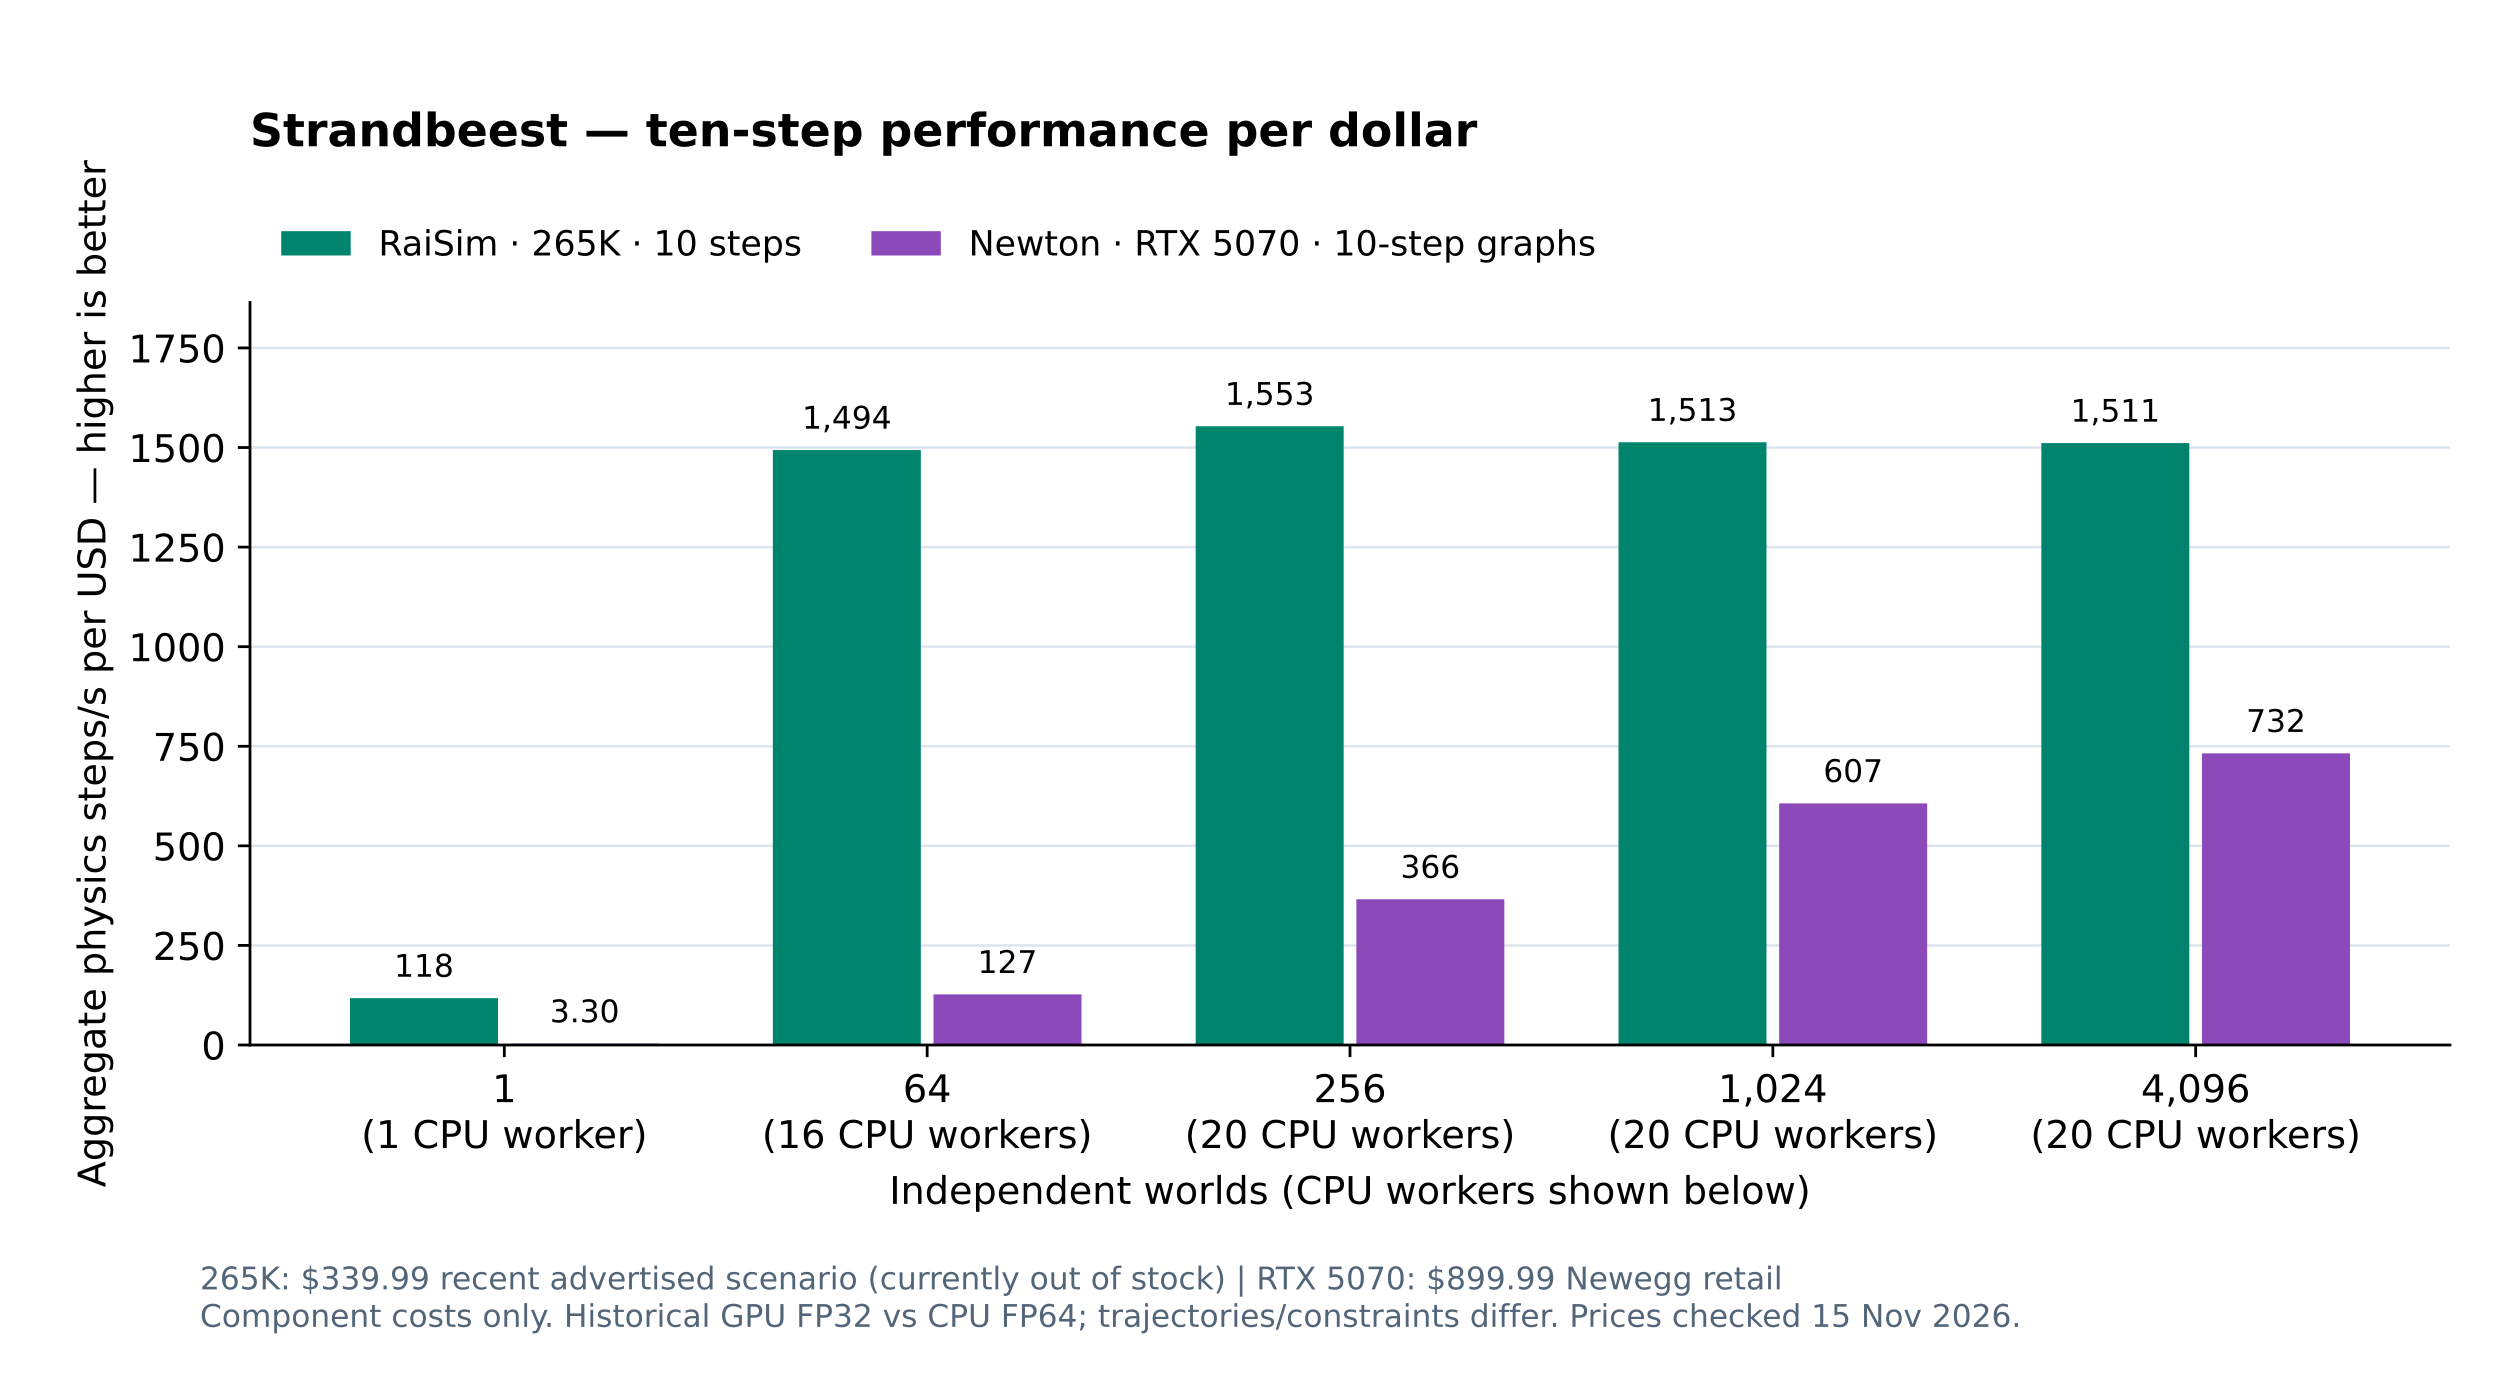
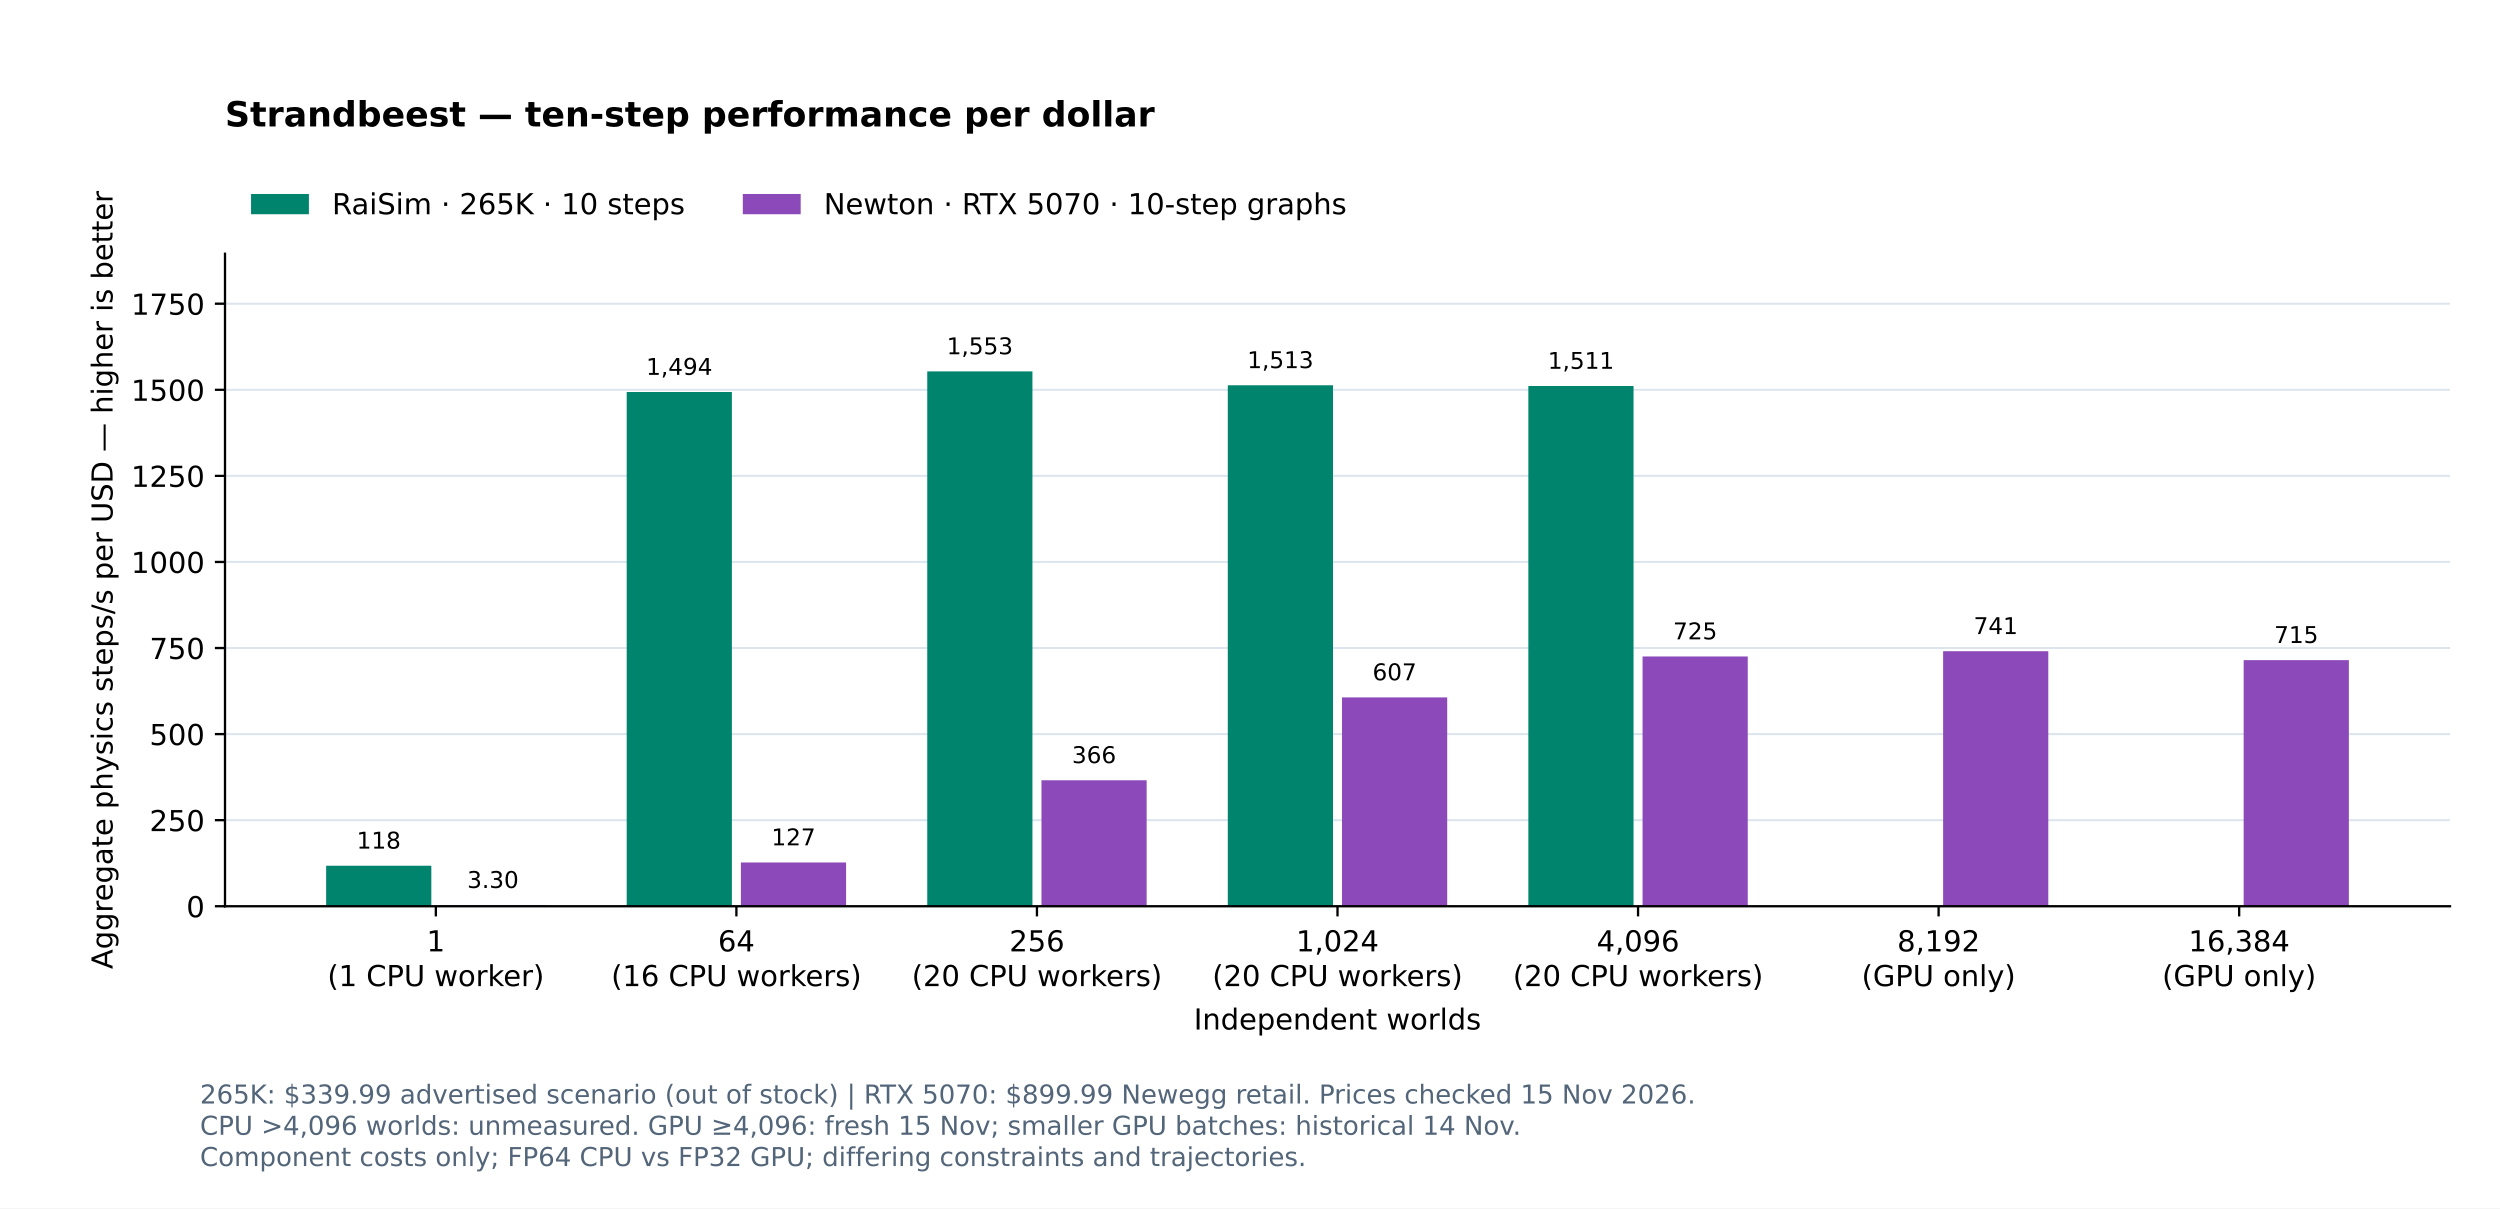
- <svg xmlns="http://www.w3.org/2000/svg" xmlns:xlink="http://www.w3.org/1999/xlink" width="720pt" height="396pt" viewBox="0 0 720 396" version="1.1">
+ <svg xmlns="http://www.w3.org/2000/svg" xmlns:xlink="http://www.w3.org/1999/xlink" width="864pt" height="417.6pt" viewBox="0 0 864 417.6" version="1.1">
  <defs>
    <style type="text/css">*{stroke-linejoin: round; stroke-linecap: butt}</style>
  </defs>
  <g id="figure_1">
    <g id="patch_1">
-       <path d="M 0 396  L 720 396  L 720 0  L 0 0  z " style="fill: #ffffff" />
+       <path d="M 0 417.6 L 864 417.6 L 864 0 L 0 0 z " style="fill: #ffffff" />
    </g>
    <g id="axes_1">
      <g id="patch_2">
-         <path d="M 72 300.96  L 705.6 300.96  L 705.6 87.12  L 72 87.12  z " style="fill: #ffffff" />
+         <path d="M 77.76 313.2 L 846.72 313.2 L 846.72 87.696 L 77.76 87.696 z " style="fill: #ffffff" />
      </g>
      <g id="matplotlib.axis_1">
        <g id="xtick_1">
          <g id="line2d_1">
            <defs>
-               <path id="m6e908edb28" d="M 0 0  L 0 3.5  " style="stroke: #000000; stroke-width: 0.8" />
+               <path id="m6e908edb28" d="M 0 0 L 0 3.5 " style="stroke: #000000; stroke-width: 0.8" />
            </defs>
            <g>
-               <use xlink:href="#m6e908edb28" x="145.248" y="300.96" style="stroke: #000000; stroke-width: 0.8" />
+               <use xlink:href="#m6e908edb28" x="150.626" y="313.2" style="stroke: #000000; stroke-width: 0.8" />
            </g>
          </g>
          <g id="text_1">
-             <text style="font-size: 11px; font-family: 'DejaVu Sans'" transform="translate(141.7488 317.4185)">1</text>
-             <text style="font-size: 11px; font-family: 'DejaVu Sans'" transform="translate(104.0205 330.6215)">(1 CPU worker)</text>
+             <text style="font-size: 10px; font-family: 'DejaVu Sans'" transform="translate(147.4445 328.7986)">1</text>
+             <text style="font-size: 10px; font-family: 'DejaVu Sans'" transform="translate(113.1461 340.8014)">(1 CPU worker)</text>
          </g>
        </g>
        <g id="xtick_2">
          <g id="line2d_2">
            <g>
-               <use xlink:href="#m6e908edb28" x="267.024" y="300.96" style="stroke: #000000; stroke-width: 0.8" />
+               <use xlink:href="#m6e908edb28" x="254.497" y="313.2" style="stroke: #000000; stroke-width: 0.8" />
            </g>
          </g>
          <g id="text_2">
-             <text style="font-size: 11px; font-family: 'DejaVu Sans'" transform="translate(260.0254 317.4185)">64</text>
-             <text style="font-size: 11px; font-family: 'DejaVu Sans'" transform="translate(219.4319 330.6215)">(16 CPU workers)</text>
+             <text style="font-size: 10px; font-family: 'DejaVu Sans'" transform="translate(248.1347 328.7986)">64</text>
+             <text style="font-size: 10px; font-family: 'DejaVu Sans'" transform="translate(211.2316 340.8014)">(16 CPU workers)</text>
          </g>
        </g>
        <g id="xtick_3">
          <g id="line2d_3">
            <g>
-               <use xlink:href="#m6e908edb28" x="388.8" y="300.96" style="stroke: #000000; stroke-width: 0.8" />
+               <use xlink:href="#m6e908edb28" x="358.369" y="313.2" style="stroke: #000000; stroke-width: 0.8" />
            </g>
          </g>
          <g id="text_3">
-             <text style="font-size: 11px; font-family: 'DejaVu Sans'" transform="translate(378.3019 317.4185)">256</text>
-             <text style="font-size: 11px; font-family: 'DejaVu Sans'" transform="translate(341.2078 330.6215)">(20 CPU workers)</text>
+             <text style="font-size: 10px; font-family: 'DejaVu Sans'" transform="translate(348.8248 328.7986)">256</text>
+             <text style="font-size: 10px; font-family: 'DejaVu Sans'" transform="translate(315.103 340.8014)">(20 CPU workers)</text>
          </g>
        </g>
        <g id="xtick_4">
          <g id="line2d_4">
            <g>
-               <use xlink:href="#m6e908edb28" x="510.576" y="300.96" style="stroke: #000000; stroke-width: 0.8" />
+               <use xlink:href="#m6e908edb28" x="462.24" y="313.2" style="stroke: #000000; stroke-width: 0.8" />
            </g>
          </g>
          <g id="text_4">
-             <text style="font-size: 11px; font-family: 'DejaVu Sans'" transform="translate(494.8304 317.4185)">1,024</text>
-             <text style="font-size: 11px; font-family: 'DejaVu Sans'" transform="translate(462.9837 330.6215)">(20 CPU workers)</text>
+             <text style="font-size: 10px; font-family: 'DejaVu Sans'" transform="translate(447.9259 328.7986)">1,024</text>
+             <text style="font-size: 10px; font-family: 'DejaVu Sans'" transform="translate(418.9744 340.8014)">(20 CPU workers)</text>
          </g>
        </g>
        <g id="xtick_5">
          <g id="line2d_5">
            <g>
-               <use xlink:href="#m6e908edb28" x="632.352" y="300.96" style="stroke: #000000; stroke-width: 0.8" />
+               <use xlink:href="#m6e908edb28" x="566.111" y="313.2" style="stroke: #000000; stroke-width: 0.8" />
            </g>
          </g>
          <g id="text_5">
-             <text style="font-size: 11px; font-family: 'DejaVu Sans'" transform="translate(616.6063 317.4185)">4,096</text>
-             <text style="font-size: 11px; font-family: 'DejaVu Sans'" transform="translate(584.7596 330.6215)">(20 CPU workers)</text>
-           </g>
-         </g>
-         <g id="text_6">
-           <text style="font-size: 11px; font-family: 'DejaVu Sans'; text-anchor: middle" x="388.8" y="346.723" transform="rotate(-0 388.8 346.7234)">Independent worlds (CPU workers shown below)</text>
+             <text style="font-size: 10px; font-family: 'DejaVu Sans'" transform="translate(551.7973 328.7986)">4,096</text>
+             <text style="font-size: 10px; font-family: 'DejaVu Sans'" transform="translate(522.8458 340.8014)">(20 CPU workers)</text>
+           </g>
+         </g>
+         <g id="xtick_6">
+           <g id="line2d_6">
+             <g>
+               <use xlink:href="#m6e908edb28" x="669.983" y="313.2" style="stroke: #000000; stroke-width: 0.8" />
+             </g>
+           </g>
+           <g id="text_6">
+             <text style="font-size: 10px; font-family: 'DejaVu Sans'" transform="translate(655.6687 328.7986)">8,192</text>
+             <text style="font-size: 10px; font-family: 'DejaVu Sans'" transform="translate(643.3672 340.8014)">(GPU only)</text>
+           </g>
+         </g>
+         <g id="xtick_7">
+           <g id="line2d_7">
+             <g>
+               <use xlink:href="#m6e908edb28" x="773.854" y="313.2" style="stroke: #000000; stroke-width: 0.8" />
+             </g>
+           </g>
+           <g id="text_7">
+             <text style="font-size: 10px; font-family: 'DejaVu Sans'" transform="translate(756.3589 328.7986)">16,384</text>
+             <text style="font-size: 10px; font-family: 'DejaVu Sans'" transform="translate(747.2386 340.8014)">(GPU only)</text>
+           </g>
+         </g>
+         <g id="text_8">
+           <text style="font-size: 10px; font-family: 'DejaVu Sans'; text-anchor: middle" x="462.24" y="355.803" transform="rotate(-0 462.24 355.8031)">Independent worlds</text>
        </g>
      </g>
      <g id="matplotlib.axis_2">
        <g id="ytick_1">
-           <g id="line2d_6">
-             <path d="M 72 300.96  L 705.6 300.96  " clip-path="url(#pcf91ae93ca)" style="fill: none; stroke: #dce4ed; stroke-width: 0.7; stroke-linecap: square" />
-           </g>
-           <g id="line2d_7">
+           <g id="line2d_8">
+             <path d="M 77.76 313.2 L 846.72 313.2 " clip-path="url(#p3400be4ef9)" style="fill: none; stroke: #dce4ed; stroke-width: 0.7; stroke-linecap: square" />
+           </g>
+           <g id="line2d_9">
            <defs>
-               <path id="mc045cd2355" d="M 0 0  L -3.5 0  " style="stroke: #000000; stroke-width: 0.8" />
+               <path id="mc045cd2355" d="M 0 0 L -3.5 0 " style="stroke: #000000; stroke-width: 0.8" />
            </defs>
            <g>
-               <use xlink:href="#mc045cd2355" x="72" y="300.96" style="stroke: #000000; stroke-width: 0.8" />
-             </g>
-           </g>
-           <g id="text_7">
-             <text style="font-size: 11px; font-family: 'DejaVu Sans'; text-anchor: end" x="65" y="305.139" transform="rotate(-0 65 305.1387)">0</text>
+               <use xlink:href="#mc045cd2355" x="77.76" y="313.2" style="stroke: #000000; stroke-width: 0.8" />
+             </g>
+           </g>
+           <g id="text_9">
+             <text style="font-size: 10px; font-family: 'DejaVu Sans'; text-anchor: end" x="70.76" y="316.999" transform="rotate(-0 70.76 316.9988)">0</text>
          </g>
        </g>
        <g id="ytick_2">
-           <g id="line2d_8">
-             <path d="M 72 272.281  L 705.6 272.281  " clip-path="url(#pcf91ae93ca)" style="fill: none; stroke: #dce4ed; stroke-width: 0.7; stroke-linecap: square" />
-           </g>
-           <g id="line2d_9">
-             <g>
-               <use xlink:href="#mc045cd2355" x="72" y="272.281" style="stroke: #000000; stroke-width: 0.8" />
-             </g>
-           </g>
-           <g id="text_8">
-             <text style="font-size: 11px; font-family: 'DejaVu Sans'; text-anchor: end" x="65" y="276.459" transform="rotate(-0 65 276.4594)">250</text>
+           <g id="line2d_10">
+             <path d="M 77.76 283.452 L 846.72 283.452 " clip-path="url(#p3400be4ef9)" style="fill: none; stroke: #dce4ed; stroke-width: 0.7; stroke-linecap: square" />
+           </g>
+           <g id="line2d_11">
+             <g>
+               <use xlink:href="#mc045cd2355" x="77.76" y="283.452" style="stroke: #000000; stroke-width: 0.8" />
+             </g>
+           </g>
+           <g id="text_10">
+             <text style="font-size: 10px; font-family: 'DejaVu Sans'; text-anchor: end" x="70.76" y="287.251" transform="rotate(-0 70.76 287.251)">250</text>
          </g>
        </g>
        <g id="ytick_3">
-           <g id="line2d_10">
-             <path d="M 72 243.601  L 705.6 243.601  " clip-path="url(#pcf91ae93ca)" style="fill: none; stroke: #dce4ed; stroke-width: 0.7; stroke-linecap: square" />
-           </g>
-           <g id="line2d_11">
-             <g>
-               <use xlink:href="#mc045cd2355" x="72" y="243.601" style="stroke: #000000; stroke-width: 0.8" />
-             </g>
-           </g>
-           <g id="text_9">
-             <text style="font-size: 11px; font-family: 'DejaVu Sans'; text-anchor: end" x="65" y="247.78" transform="rotate(-0 65 247.78)">500</text>
+           <g id="line2d_12">
+             <path d="M 77.76 253.704 L 846.72 253.704 " clip-path="url(#p3400be4ef9)" style="fill: none; stroke: #dce4ed; stroke-width: 0.7; stroke-linecap: square" />
+           </g>
+           <g id="line2d_13">
+             <g>
+               <use xlink:href="#mc045cd2355" x="77.76" y="253.704" style="stroke: #000000; stroke-width: 0.8" />
+             </g>
+           </g>
+           <g id="text_11">
+             <text style="font-size: 10px; font-family: 'DejaVu Sans'; text-anchor: end" x="70.76" y="257.503" transform="rotate(-0 70.76 257.5031)">500</text>
          </g>
        </g>
        <g id="ytick_4">
-           <g id="line2d_12">
-             <path d="M 72 214.922  L 705.6 214.922  " clip-path="url(#pcf91ae93ca)" style="fill: none; stroke: #dce4ed; stroke-width: 0.7; stroke-linecap: square" />
-           </g>
-           <g id="line2d_13">
-             <g>
-               <use xlink:href="#mc045cd2355" x="72" y="214.922" style="stroke: #000000; stroke-width: 0.8" />
-             </g>
-           </g>
-           <g id="text_10">
-             <text style="font-size: 11px; font-family: 'DejaVu Sans'; text-anchor: end" x="65" y="219.101" transform="rotate(-0 65 219.1007)">750</text>
+           <g id="line2d_14">
+             <path d="M 77.76 223.956 L 846.72 223.956 " clip-path="url(#p3400be4ef9)" style="fill: none; stroke: #dce4ed; stroke-width: 0.7; stroke-linecap: square" />
+           </g>
+           <g id="line2d_15">
+             <g>
+               <use xlink:href="#mc045cd2355" x="77.76" y="223.956" style="stroke: #000000; stroke-width: 0.8" />
+             </g>
+           </g>
+           <g id="text_12">
+             <text style="font-size: 10px; font-family: 'DejaVu Sans'; text-anchor: end" x="70.76" y="227.755" transform="rotate(-0 70.76 227.7552)">750</text>
          </g>
        </g>
        <g id="ytick_5">
-           <g id="line2d_14">
-             <path d="M 72 186.243  L 705.6 186.243  " clip-path="url(#pcf91ae93ca)" style="fill: none; stroke: #dce4ed; stroke-width: 0.7; stroke-linecap: square" />
-           </g>
-           <g id="line2d_15">
-             <g>
-               <use xlink:href="#mc045cd2355" x="72" y="186.243" style="stroke: #000000; stroke-width: 0.8" />
-             </g>
-           </g>
-           <g id="text_11">
-             <text style="font-size: 11px; font-family: 'DejaVu Sans'; text-anchor: end" x="65" y="190.421" transform="rotate(-0 65 190.4214)">1000</text>
+           <g id="line2d_16">
+             <path d="M 77.76 194.209 L 846.72 194.209 " clip-path="url(#p3400be4ef9)" style="fill: none; stroke: #dce4ed; stroke-width: 0.7; stroke-linecap: square" />
+           </g>
+           <g id="line2d_17">
+             <g>
+               <use xlink:href="#mc045cd2355" x="77.76" y="194.209" style="stroke: #000000; stroke-width: 0.8" />
+             </g>
+           </g>
+           <g id="text_13">
+             <text style="font-size: 10px; font-family: 'DejaVu Sans'; text-anchor: end" x="70.76" y="198.007" transform="rotate(-0 70.76 198.0074)">1000</text>
          </g>
        </g>
        <g id="ytick_6">
-           <g id="line2d_16">
-             <path d="M 72 157.563  L 705.6 157.563  " clip-path="url(#pcf91ae93ca)" style="fill: none; stroke: #dce4ed; stroke-width: 0.7; stroke-linecap: square" />
-           </g>
-           <g id="line2d_17">
-             <g>
-               <use xlink:href="#mc045cd2355" x="72" y="157.563" style="stroke: #000000; stroke-width: 0.8" />
-             </g>
-           </g>
-           <g id="text_12">
-             <text style="font-size: 11px; font-family: 'DejaVu Sans'; text-anchor: end" x="65" y="161.742" transform="rotate(-0 65 161.7421)">1250</text>
+           <g id="line2d_18">
+             <path d="M 77.76 164.461 L 846.72 164.461 " clip-path="url(#p3400be4ef9)" style="fill: none; stroke: #dce4ed; stroke-width: 0.7; stroke-linecap: square" />
+           </g>
+           <g id="line2d_19">
+             <g>
+               <use xlink:href="#mc045cd2355" x="77.76" y="164.461" style="stroke: #000000; stroke-width: 0.8" />
+             </g>
+           </g>
+           <g id="text_14">
+             <text style="font-size: 10px; font-family: 'DejaVu Sans'; text-anchor: end" x="70.76" y="168.26" transform="rotate(-0 70.76 168.2595)">1250</text>
          </g>
        </g>
        <g id="ytick_7">
-           <g id="line2d_18">
-             <path d="M 72 128.884  L 705.6 128.884  " clip-path="url(#pcf91ae93ca)" style="fill: none; stroke: #dce4ed; stroke-width: 0.7; stroke-linecap: square" />
-           </g>
-           <g id="line2d_19">
-             <g>
-               <use xlink:href="#mc045cd2355" x="72" y="128.884" style="stroke: #000000; stroke-width: 0.8" />
-             </g>
-           </g>
-           <g id="text_13">
-             <text style="font-size: 11px; font-family: 'DejaVu Sans'; text-anchor: end" x="65" y="133.063" transform="rotate(-0 65 133.0627)">1500</text>
+           <g id="line2d_20">
+             <path d="M 77.76 134.713 L 846.72 134.713 " clip-path="url(#p3400be4ef9)" style="fill: none; stroke: #dce4ed; stroke-width: 0.7; stroke-linecap: square" />
+           </g>
+           <g id="line2d_21">
+             <g>
+               <use xlink:href="#mc045cd2355" x="77.76" y="134.713" style="stroke: #000000; stroke-width: 0.8" />
+             </g>
+           </g>
+           <g id="text_15">
+             <text style="font-size: 10px; font-family: 'DejaVu Sans'; text-anchor: end" x="70.76" y="138.512" transform="rotate(-0 70.76 138.5117)">1500</text>
          </g>
        </g>
        <g id="ytick_8">
-           <g id="line2d_20">
-             <path d="M 72 100.205  L 705.6 100.205  " clip-path="url(#pcf91ae93ca)" style="fill: none; stroke: #dce4ed; stroke-width: 0.7; stroke-linecap: square" />
-           </g>
-           <g id="line2d_21">
-             <g>
-               <use xlink:href="#mc045cd2355" x="72" y="100.205" style="stroke: #000000; stroke-width: 0.8" />
-             </g>
-           </g>
-           <g id="text_14">
-             <text style="font-size: 11px; font-family: 'DejaVu Sans'; text-anchor: end" x="65" y="104.383" transform="rotate(-0 65 104.3834)">1750</text>
-           </g>
-         </g>
-         <g id="text_15">
-           <text style="font-size: 11px; font-family: 'DejaVu Sans'; text-anchor: middle" x="30.362" y="194.04" transform="rotate(-90 30.36242 194.04)">Aggregate physics steps/s per USD — higher is better</text>
+           <g id="line2d_22">
+             <path d="M 77.76 104.965 L 846.72 104.965 " clip-path="url(#p3400be4ef9)" style="fill: none; stroke: #dce4ed; stroke-width: 0.7; stroke-linecap: square" />
+           </g>
+           <g id="line2d_23">
+             <g>
+               <use xlink:href="#mc045cd2355" x="77.76" y="104.965" style="stroke: #000000; stroke-width: 0.8" />
+             </g>
+           </g>
+           <g id="text_16">
+             <text style="font-size: 10px; font-family: 'DejaVu Sans'; text-anchor: end" x="70.76" y="108.764" transform="rotate(-0 70.76 108.7638)">1750</text>
+           </g>
+         </g>
+         <g id="text_17">
+           <text style="font-size: 10px; font-family: 'DejaVu Sans'; text-anchor: middle" x="38.908" y="200.448" transform="rotate(-90 38.90766 200.448)">Aggregate physics steps/s per USD — higher is better</text>
        </g>
      </g>
      <g id="patch_3">
-         <path d="M 100.8 300.96  L 143.422 300.96  L 143.422 287.469  L 100.8 287.469  z " clip-path="url(#pcf91ae93ca)" style="fill: #00846e" />
+         <path d="M 112.713 313.2 L 149.068 313.2 L 149.068 299.206 L 112.713 299.206 z " clip-path="url(#p3400be4ef9)" style="fill: #00846e" />
      </g>
      <g id="patch_4">
-         <path d="M 222.576 300.96  L 265.197 300.96  L 265.197 129.621  L 222.576 129.621  z " clip-path="url(#pcf91ae93ca)" style="fill: #00846e" />
+         <path d="M 216.584 313.2 L 252.939 313.2 L 252.939 135.477 L 216.584 135.477 z " clip-path="url(#p3400be4ef9)" style="fill: #00846e" />
      </g>
      <g id="patch_5">
-         <path d="M 344.352 300.96  L 386.973 300.96  L 386.973 122.76  L 344.352 122.76  z " clip-path="url(#pcf91ae93ca)" style="fill: #00846e" />
+         <path d="M 320.456 313.2 L 356.811 313.2 L 356.811 128.361 L 320.456 128.361 z " clip-path="url(#p3400be4ef9)" style="fill: #00846e" />
      </g>
      <g id="patch_6">
-         <path d="M 466.128 300.96  L 508.749 300.96  L 508.749 127.371  L 466.128 127.371  z " clip-path="url(#pcf91ae93ca)" style="fill: #00846e" />
+         <path d="M 424.327 313.2 L 460.682 313.2 L 460.682 133.144 L 424.327 133.144 z " clip-path="url(#p3400be4ef9)" style="fill: #00846e" />
      </g>
      <g id="patch_7">
-         <path d="M 587.904 300.96  L 630.525 300.96  L 630.525 127.609  L 587.904 127.609  z " clip-path="url(#pcf91ae93ca)" style="fill: #00846e" />
+         <path d="M 528.198 313.2 L 564.553 313.2 L 564.553 133.391 L 528.198 133.391 z " clip-path="url(#p3400be4ef9)" style="fill: #00846e" />
      </g>
      <g id="patch_8">
-         <path d="M 147.075 300.96  L 189.696 300.96  L 189.696 300.582  L 147.075 300.582  z " clip-path="url(#pcf91ae93ca)" style="fill: #8c49ba" />
+         <path d="M 0 0 z " clip-path="url(#p3400be4ef9)" style="fill: #00846e" />
      </g>
      <g id="patch_9">
-         <path d="M 268.851 300.96  L 311.472 300.96  L 311.472 286.38  L 268.851 286.38  z " clip-path="url(#pcf91ae93ca)" style="fill: #8c49ba" />
+         <path d="M 0 0 z " clip-path="url(#p3400be4ef9)" style="fill: #00846e" />
      </g>
      <g id="patch_10">
-         <path d="M 390.627 300.96  L 433.248 300.96  L 433.248 258.982  L 390.627 258.982  z " clip-path="url(#pcf91ae93ca)" style="fill: #8c49ba" />
+         <path d="M 152.184 313.2 L 188.539 313.2 L 188.539 312.808 L 152.184 312.808 z " clip-path="url(#p3400be4ef9)" style="fill: #8c49ba" />
      </g>
      <g id="patch_11">
-         <path d="M 512.403 300.96  L 555.024 300.96  L 555.024 231.375  L 512.403 231.375  z " clip-path="url(#pcf91ae93ca)" style="fill: #8c49ba" />
+         <path d="M 256.055 313.2 L 292.41 313.2 L 292.41 298.077 L 256.055 298.077 z " clip-path="url(#p3400be4ef9)" style="fill: #8c49ba" />
      </g>
      <g id="patch_12">
-         <path d="M 634.178 300.96  L 676.8 300.96  L 676.8 216.961  L 634.178 216.961  z " clip-path="url(#pcf91ae93ca)" style="fill: #8c49ba" />
+         <path d="M 359.927 313.2 L 396.282 313.2 L 396.282 269.658 L 359.927 269.658 z " clip-path="url(#p3400be4ef9)" style="fill: #8c49ba" />
      </g>
      <g id="patch_13">
-         <path d="M 72 300.96  L 72 87.12  " style="fill: none; stroke: #000000; stroke-width: 0.8; stroke-linejoin: miter; stroke-linecap: square" />
+         <path d="M 463.798 313.2 L 500.153 313.2 L 500.153 241.022 L 463.798 241.022 z " clip-path="url(#p3400be4ef9)" style="fill: #8c49ba" />
      </g>
      <g id="patch_14">
-         <path d="M 72 300.96  L 705.6 300.96  " style="fill: none; stroke: #000000; stroke-width: 0.8; stroke-linejoin: miter; stroke-linecap: square" />
-       </g>
-       <g id="text_16">
-         <text style="font-size: 9px; font-family: 'DejaVu Sans'; text-anchor: middle" x="122.111" y="281.307" transform="rotate(-0 122.1108 281.3066)">118</text>
-       </g>
-       <g id="text_17">
-         <text style="font-size: 9px; font-family: 'DejaVu Sans'; text-anchor: middle" x="243.887" y="123.459" transform="rotate(-0 243.8867 123.459)">1,494</text>
+         <path d="M 567.669 313.2 L 604.024 313.2 L 604.024 226.882 L 567.669 226.882 z " clip-path="url(#p3400be4ef9)" style="fill: #8c49ba" />
+       </g>
+       <g id="patch_15">
+         <path d="M 671.541 313.2 L 707.896 313.2 L 707.896 225.055 L 671.541 225.055 z " clip-path="url(#p3400be4ef9)" style="fill: #8c49ba" />
+       </g>
+       <g id="patch_16">
+         <path d="M 775.412 313.2 L 811.767 313.2 L 811.767 228.136 L 775.412 228.136 z " clip-path="url(#p3400be4ef9)" style="fill: #8c49ba" />
+       </g>
+       <g id="patch_17">
+         <path d="M 77.76 313.2 L 77.76 87.696 " style="fill: none; stroke: #000000; stroke-width: 0.8; stroke-linejoin: miter; stroke-linecap: square" />
+       </g>
+       <g id="patch_18">
+         <path d="M 77.76 313.2 L 846.72 313.2 " style="fill: none; stroke: #000000; stroke-width: 0.8; stroke-linejoin: miter; stroke-linecap: square" />
      </g>
      <g id="text_18">
-         <text style="font-size: 9px; font-family: 'DejaVu Sans'; text-anchor: middle" x="365.663" y="116.598" transform="rotate(-0 365.6626 116.5979)">1,553</text>
+         <text style="font-size: 8px; font-family: 'DejaVu Sans'; text-anchor: middle" x="130.89" y="293.284" transform="rotate(-0 130.8902 293.2842)">118</text>
      </g>
      <g id="text_19">
-         <text style="font-size: 9px; font-family: 'DejaVu Sans'; text-anchor: middle" x="487.438" y="121.209" transform="rotate(-0 487.4385 121.209)">1,513</text>
+         <text style="font-size: 8px; font-family: 'DejaVu Sans'; text-anchor: middle" x="234.762" y="129.555" transform="rotate(-0 234.7616 129.5555)">1,494</text>
      </g>
      <g id="text_20">
-         <text style="font-size: 9px; font-family: 'DejaVu Sans'; text-anchor: middle" x="609.214" y="121.447" transform="rotate(-0 609.2144 121.4471)">1,511</text>
+         <text style="font-size: 8px; font-family: 'DejaVu Sans'; text-anchor: middle" x="338.633" y="122.439" transform="rotate(-0 338.633 122.4388)">1,553</text>
      </g>
      <g id="text_21">
-         <text style="font-size: 9px; font-family: 'DejaVu Sans'; text-anchor: middle" x="168.386" y="294.42" transform="rotate(-0 168.3856 294.4197)">3.30</text>
+         <text style="font-size: 8px; font-family: 'DejaVu Sans'; text-anchor: middle" x="442.504" y="127.222" transform="rotate(-0 442.5044 127.2217)">1,513</text>
      </g>
      <g id="text_22">
-         <text style="font-size: 9px; font-family: 'DejaVu Sans'; text-anchor: middle" x="290.162" y="280.218" transform="rotate(-0 290.1615 280.2178)">127</text>
+         <text style="font-size: 8px; font-family: 'DejaVu Sans'; text-anchor: middle" x="546.376" y="127.469" transform="rotate(-0 546.3758 127.4687)">1,511</text>
      </g>
      <g id="text_23">
-         <text style="font-size: 9px; font-family: 'DejaVu Sans'; text-anchor: middle" x="411.937" y="252.82" transform="rotate(-0 411.9374 252.8198)">366</text>
+         <text style="font-size: 8px; font-family: 'DejaVu Sans'; text-anchor: middle" x="170.361" y="306.886" transform="rotate(-0 170.3614 306.8859)">3.30</text>
      </g>
      <g id="text_24">
-         <text style="font-size: 9px; font-family: 'DejaVu Sans'; text-anchor: middle" x="533.713" y="225.212" transform="rotate(-0 533.7133 225.2124)">607</text>
+         <text style="font-size: 8px; font-family: 'DejaVu Sans'; text-anchor: middle" x="274.233" y="292.155" transform="rotate(-0 274.2328 292.1548)">127</text>
      </g>
      <g id="text_25">
-         <text style="font-size: 9px; font-family: 'DejaVu Sans'; text-anchor: middle" x="655.489" y="210.799" transform="rotate(-0 655.4892 210.7986)">732</text>
+         <text style="font-size: 8px; font-family: 'DejaVu Sans'; text-anchor: middle" x="378.104" y="263.736" transform="rotate(-0 378.1042 263.7361)">366</text>
      </g>
      <g id="text_26">
-         <text style="font-weight: 700; font-size: 13.2px; font-family: 'DejaVu Sans'; text-anchor: start" x="72" y="42.12" transform="rotate(-0 72 42.12)">Strandbeest — ten-step performance per dollar</text>
+         <text style="font-size: 8px; font-family: 'DejaVu Sans'; text-anchor: middle" x="481.976" y="235.1" transform="rotate(-0 481.9756 235.1001)">607</text>
+       </g>
+       <g id="text_27">
+         <text style="font-size: 8px; font-family: 'DejaVu Sans'; text-anchor: middle" x="585.847" y="220.96" transform="rotate(-0 585.847 220.9604)">725</text>
+       </g>
+       <g id="text_28">
+         <text style="font-size: 8px; font-family: 'DejaVu Sans'; text-anchor: middle" x="689.718" y="219.133" transform="rotate(-0 689.7184 219.1327)">741</text>
+       </g>
+       <g id="text_29">
+         <text style="font-size: 8px; font-family: 'DejaVu Sans'; text-anchor: middle" x="793.59" y="222.214" transform="rotate(-0 793.5898 222.2139)">715</text>
+       </g>
+       <g id="text_30">
+         <text style="font-weight: 700; font-size: 12px; font-family: 'DejaVu Sans'; text-anchor: start" x="77.76" y="43.696" transform="rotate(-0 77.76 43.696)">Strandbeest — ten-step performance per dollar</text>
      </g>
      <g id="legend_1">
-         <g id="patch_15">
-           <path d="M 81 73.579  L 101 73.579  L 101 66.579  L 81 66.579  z " style="fill: #00846e" />
-         </g>
-         <g id="text_27">
-           <text style="font-size: 10px; font-family: 'DejaVu Sans'; text-anchor: start" x="109" y="73.579" transform="rotate(-0 109 73.57926)">RaiSim · 265K · 10 steps</text>
-         </g>
-         <g id="patch_16">
-           <path d="M 250.959 73.579  L 270.959 73.579  L 270.959 66.579  L 250.959 66.579  z " style="fill: #8c49ba" />
-         </g>
-         <g id="text_28">
-           <text style="font-size: 10px; font-family: 'DejaVu Sans'; text-anchor: start" x="278.959" y="73.579" transform="rotate(-0 278.9594 73.57926)">Newton · RTX 5070 · 10-step graphs</text>
+         <g id="patch_19">
+           <path d="M 86.76 74.039 L 106.76 74.039 L 106.76 67.039 L 86.76 67.039 z " style="fill: #00846e" />
+         </g>
+         <g id="text_31">
+           <text style="font-size: 10px; font-family: 'DejaVu Sans'; text-anchor: start" x="114.76" y="74.039" transform="rotate(-0 114.76 74.03862)">RaiSim · 265K · 10 steps</text>
+         </g>
+         <g id="patch_20">
+           <path d="M 256.719 74.039 L 276.719 74.039 L 276.719 67.039 L 256.719 67.039 z " style="fill: #8c49ba" />
+         </g>
+         <g id="text_32">
+           <text style="font-size: 10px; font-family: 'DejaVu Sans'; text-anchor: start" x="284.719" y="74.039" transform="rotate(-0 284.7194 74.03862)">Newton · RTX 5070 · 10-step graphs</text>
        </g>
      </g>
    </g>
-     <g id="text_29">
-       <text style="font-size: 9px; font-family: 'DejaVu Sans'; fill: #536579" transform="translate(57.6 371.3375)">265K: $339.99 recent advertised scenario (currently out of stock)  |  RTX 5070: $899.99 Newegg retail</text>
-       <text style="font-size: 9px; font-family: 'DejaVu Sans'; fill: #536579" transform="translate(57.6 382.14)">Component costs only. Historical GPU FP32 vs CPU FP64; trajectories/constraints differ. Prices checked 15 Nov 2026.</text>
+     <g id="text_33">
+       <text style="font-size: 9px; font-family: 'DejaVu Sans'; fill: #536579" transform="translate(69.12 381.3791)">265K: $339.99 advertised scenario (out of stock)  |  RTX 5070: $899.99 Newegg retail. Prices checked 15 Nov 2026.</text>
+       <text style="font-size: 9px; font-family: 'DejaVu Sans'; fill: #536579" transform="translate(69.12 392.1815)">CPU &gt;4,096 worlds: unmeasured. GPU ≥4,096: fresh 15 Nov; smaller GPU batches: historical 14 Nov.</text>
+       <text style="font-size: 9px; font-family: 'DejaVu Sans'; fill: #536579" transform="translate(69.12 402.984)">Component costs only; FP64 CPU vs FP32 GPU; differing constraints and trajectories.</text>
    </g>
  </g>
  <defs>
-     <clipPath id="pcf91ae93ca">
-       <rect x="72" y="87.12" width="633.6" height="213.84" />
+     <clipPath id="p3400be4ef9">
+       <rect x="77.76" y="87.696" width="768.96" height="225.504" />
    </clipPath>
  </defs>
</svg>
